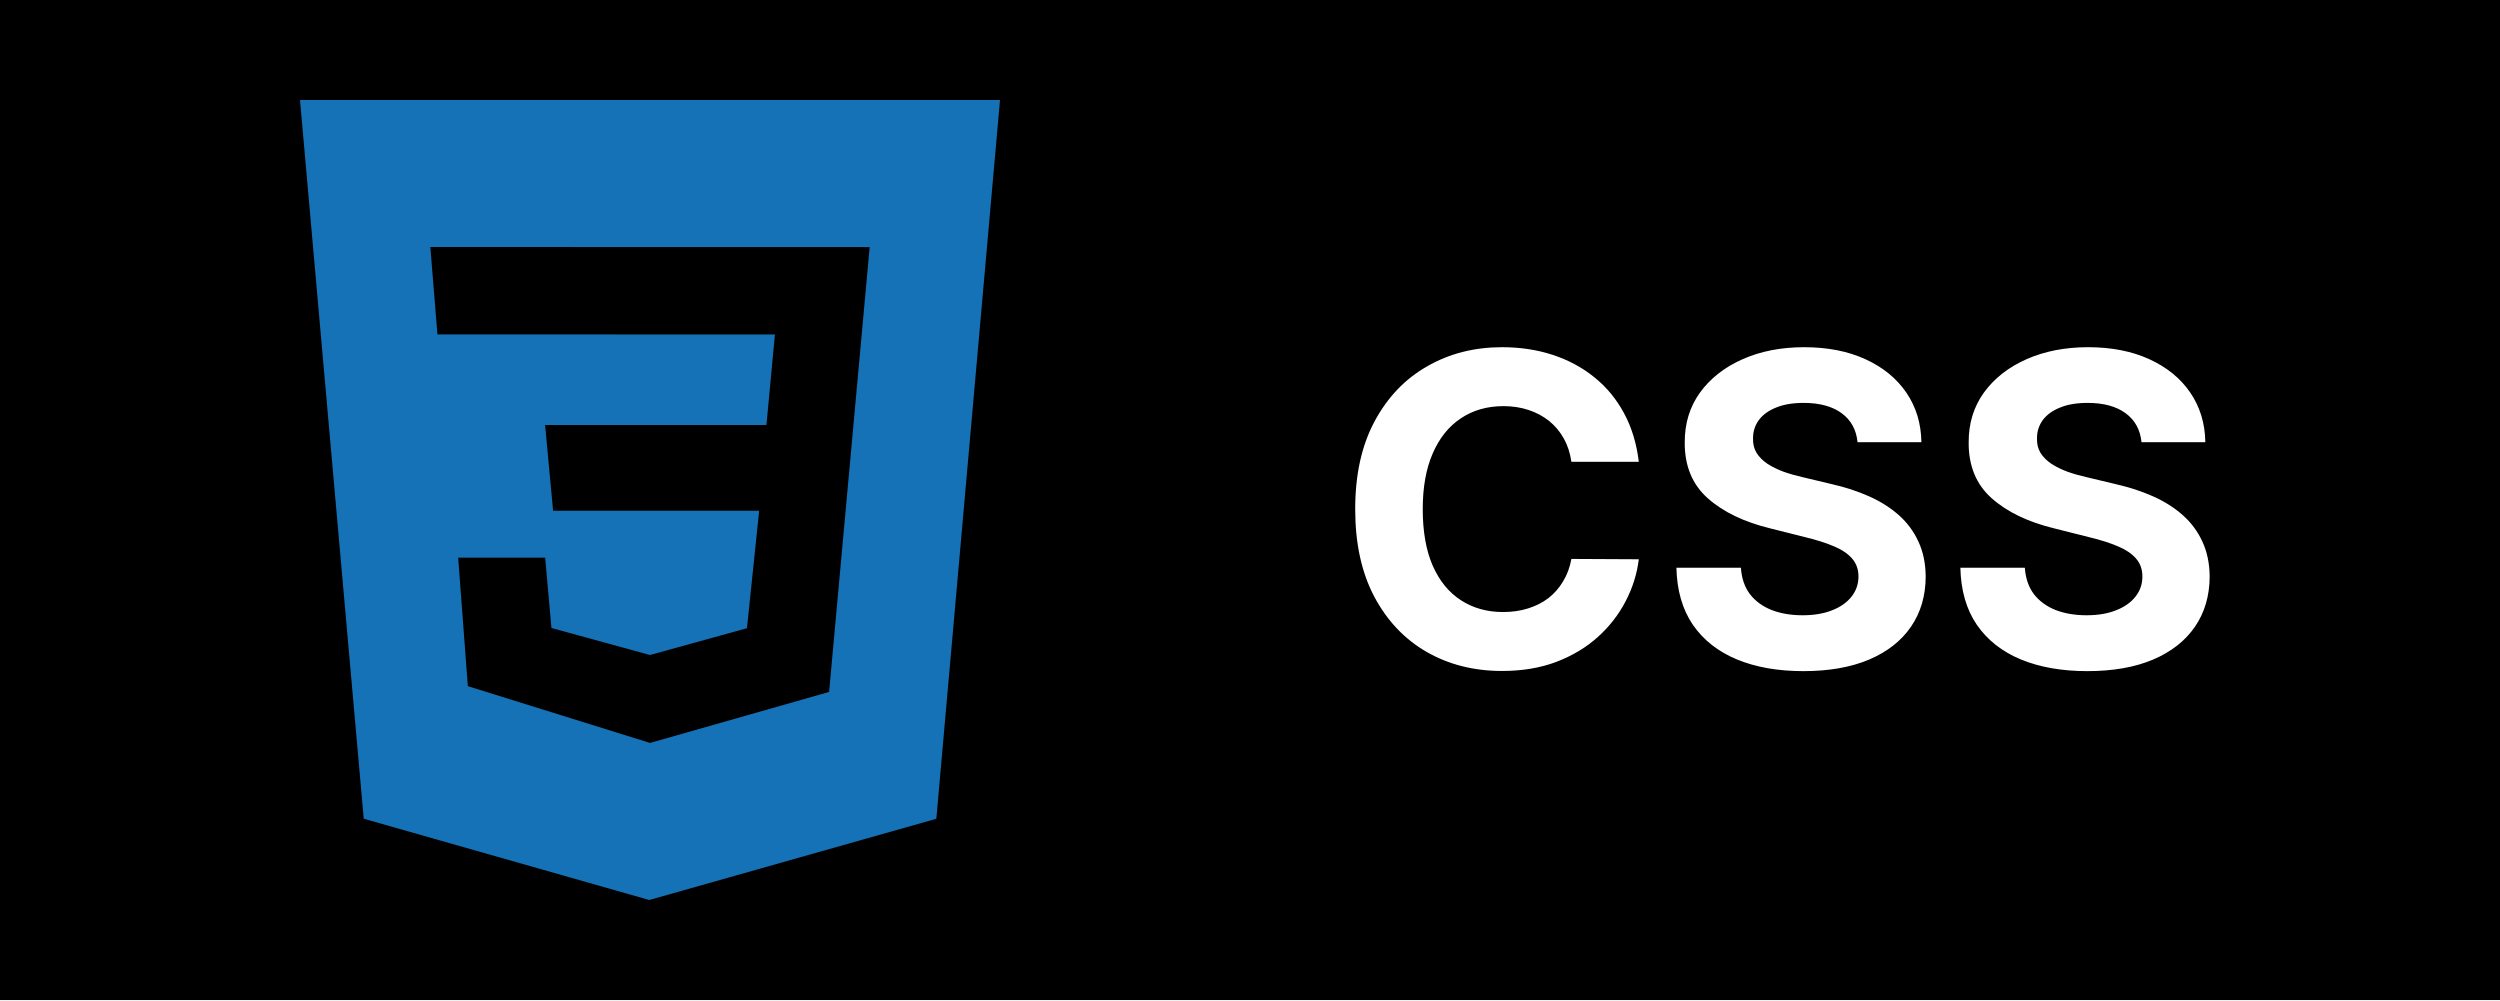
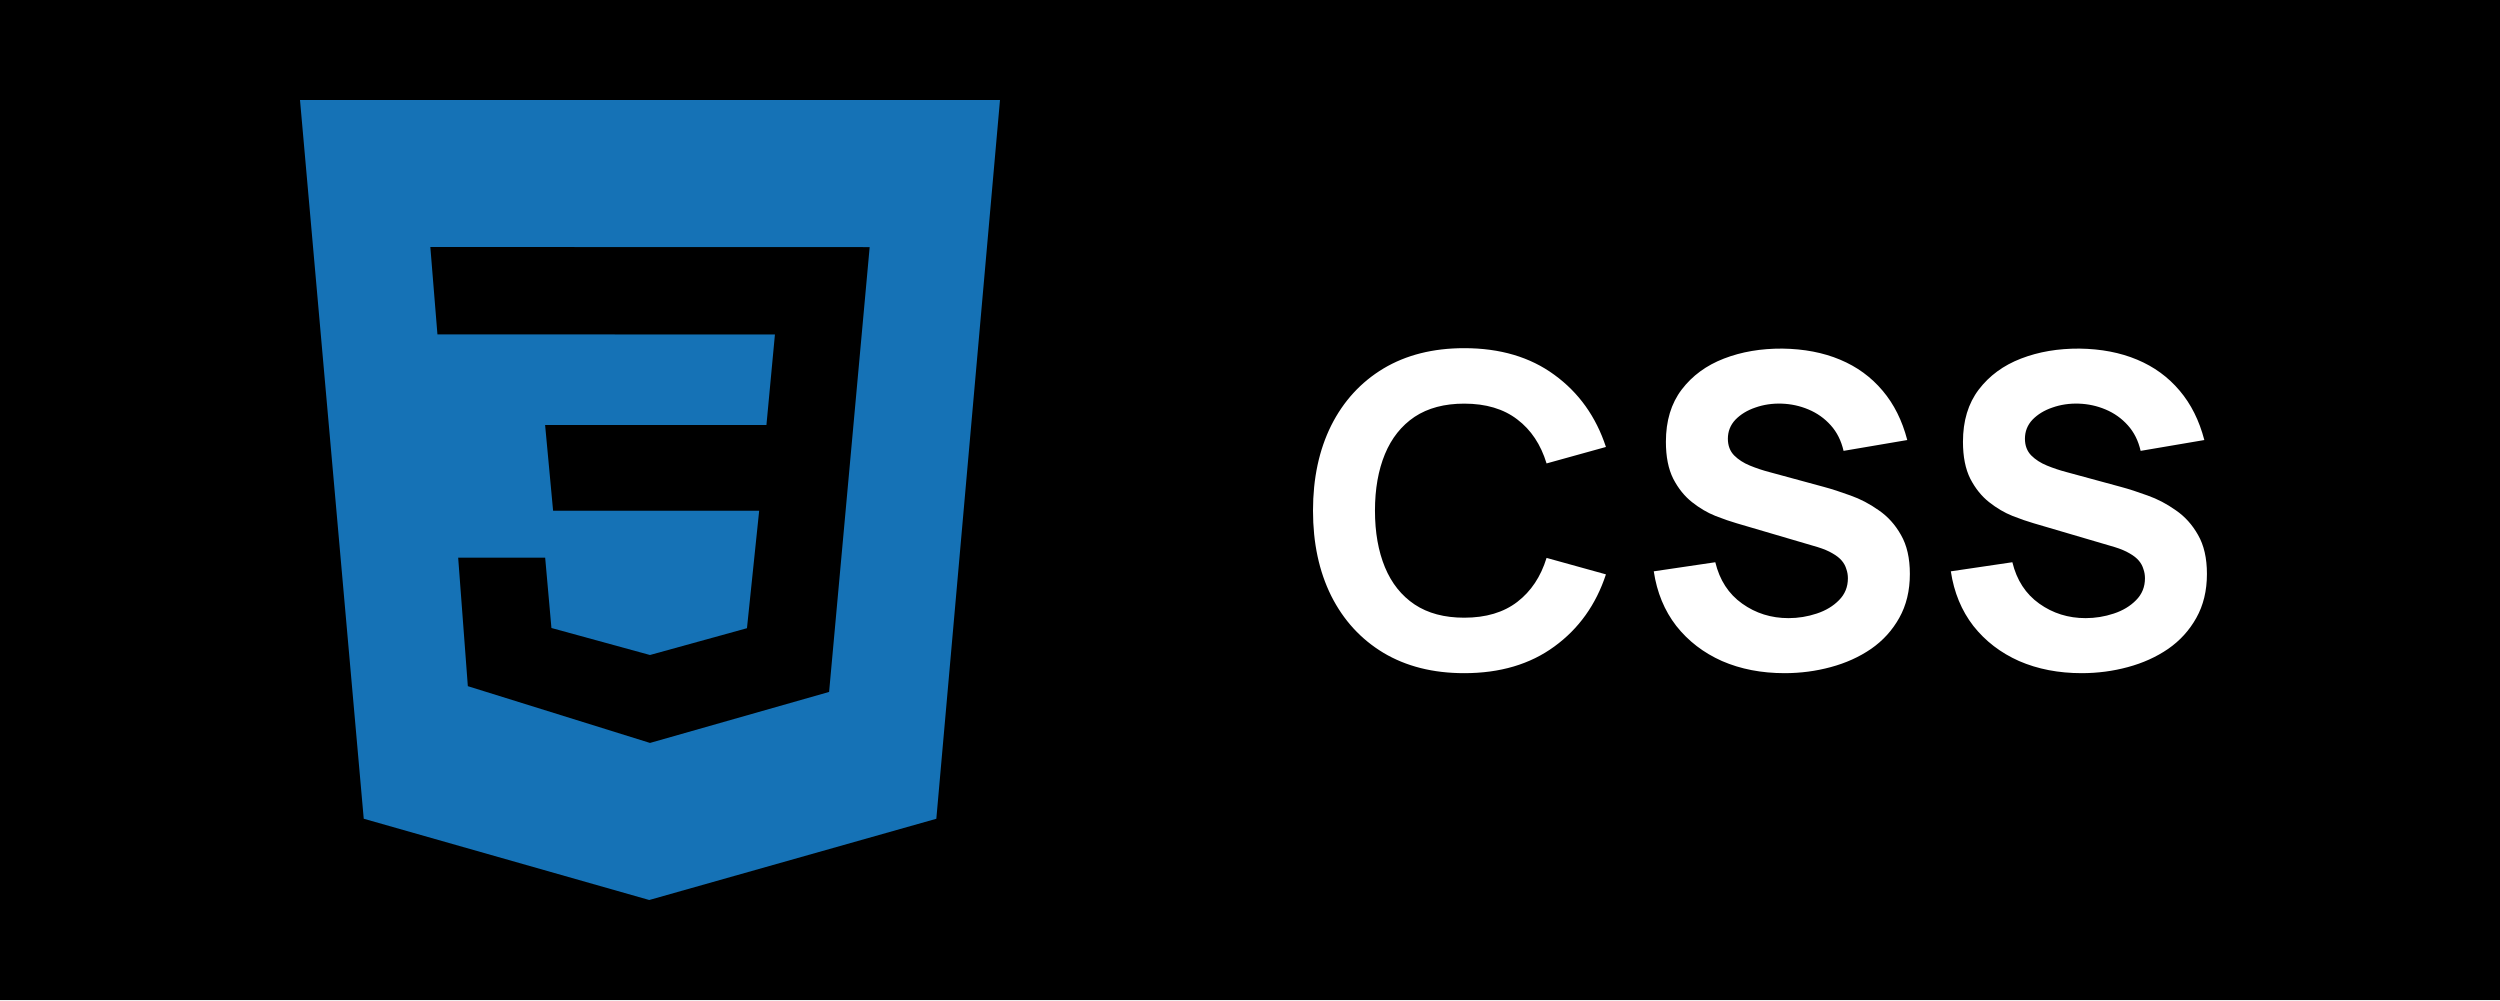
<svg xmlns="http://www.w3.org/2000/svg" width="75" height="30" viewBox="0 0 75 30" fill="none">
  <rect width="75" height="30" fill="black" />
-   <path d="M49.164 13.855H47.142C47.105 13.594 47.029 13.361 46.916 13.158C46.802 12.952 46.655 12.777 46.477 12.632C46.298 12.488 46.092 12.377 45.858 12.3C45.627 12.223 45.377 12.184 45.106 12.184C44.617 12.184 44.19 12.306 43.827 12.549C43.464 12.789 43.182 13.14 42.982 13.602C42.782 14.06 42.682 14.617 42.682 15.273C42.682 15.947 42.782 16.513 42.982 16.972C43.185 17.43 43.468 17.776 43.832 18.01C44.195 18.244 44.615 18.361 45.092 18.361C45.36 18.361 45.608 18.326 45.835 18.255C46.066 18.184 46.271 18.081 46.449 17.946C46.628 17.807 46.776 17.639 46.892 17.442C47.012 17.245 47.096 17.021 47.142 16.768L49.164 16.778C49.111 17.212 48.981 17.63 48.771 18.033C48.565 18.433 48.287 18.792 47.936 19.109C47.588 19.423 47.172 19.672 46.689 19.857C46.209 20.038 45.666 20.129 45.06 20.129C44.216 20.129 43.462 19.938 42.798 19.557C42.136 19.175 41.613 18.623 41.228 17.899C40.846 17.176 40.656 16.301 40.656 15.273C40.656 14.242 40.849 13.365 41.237 12.641C41.625 11.918 42.151 11.367 42.816 10.989C43.481 10.607 44.229 10.416 45.06 10.416C45.608 10.416 46.115 10.493 46.583 10.647C47.054 10.801 47.471 11.026 47.834 11.321C48.197 11.613 48.493 11.972 48.721 12.397C48.951 12.821 49.099 13.308 49.164 13.855ZM55.726 13.265C55.689 12.892 55.531 12.603 55.251 12.397C54.971 12.191 54.59 12.087 54.11 12.087C53.784 12.087 53.509 12.133 53.284 12.226C53.059 12.315 52.887 12.44 52.767 12.6C52.65 12.76 52.591 12.941 52.591 13.145C52.585 13.314 52.621 13.461 52.698 13.588C52.778 13.714 52.887 13.823 53.025 13.915C53.164 14.005 53.324 14.083 53.505 14.151C53.687 14.216 53.881 14.271 54.087 14.317L54.937 14.52C55.349 14.613 55.728 14.736 56.072 14.89C56.417 15.043 56.715 15.233 56.968 15.457C57.22 15.682 57.416 15.947 57.554 16.251C57.696 16.556 57.768 16.905 57.771 17.299C57.768 17.878 57.62 18.38 57.328 18.804C57.039 19.226 56.62 19.554 56.072 19.788C55.528 20.018 54.87 20.134 54.101 20.134C53.338 20.134 52.673 20.017 52.107 19.783C51.544 19.549 51.103 19.203 50.786 18.744C50.472 18.283 50.308 17.712 50.292 17.032H52.227C52.248 17.349 52.339 17.613 52.499 17.826C52.662 18.035 52.879 18.193 53.15 18.301C53.424 18.406 53.733 18.458 54.078 18.458C54.416 18.458 54.71 18.409 54.96 18.31C55.212 18.212 55.407 18.075 55.546 17.899C55.684 17.724 55.754 17.523 55.754 17.295C55.754 17.082 55.691 16.904 55.565 16.759C55.441 16.615 55.26 16.491 55.02 16.39C54.783 16.288 54.492 16.196 54.147 16.113L53.118 15.854C52.321 15.661 51.691 15.357 51.23 14.945C50.768 14.533 50.539 13.977 50.542 13.278C50.539 12.706 50.691 12.206 50.999 11.778C51.31 11.35 51.736 11.016 52.278 10.776C52.819 10.536 53.435 10.416 54.124 10.416C54.826 10.416 55.438 10.536 55.962 10.776C56.488 11.016 56.897 11.35 57.19 11.778C57.482 12.206 57.633 12.701 57.642 13.265H55.726ZM64.245 13.265C64.208 12.892 64.049 12.603 63.769 12.397C63.489 12.191 63.109 12.087 62.629 12.087C62.303 12.087 62.027 12.133 61.803 12.226C61.578 12.315 61.406 12.44 61.285 12.6C61.169 12.76 61.11 12.941 61.11 13.145C61.104 13.314 61.139 13.461 61.216 13.588C61.296 13.714 61.406 13.823 61.544 13.915C61.682 14.005 61.843 14.083 62.024 14.151C62.206 14.216 62.4 14.271 62.606 14.317L63.455 14.52C63.868 14.613 64.246 14.736 64.591 14.89C64.936 15.043 65.234 15.233 65.486 15.457C65.739 15.682 65.934 15.947 66.073 16.251C66.214 16.556 66.287 16.905 66.29 17.299C66.287 17.878 66.139 18.38 65.847 18.804C65.557 19.226 65.139 19.554 64.591 19.788C64.046 20.018 63.389 20.134 62.62 20.134C61.856 20.134 61.192 20.017 60.625 19.783C60.062 19.549 59.622 19.203 59.305 18.744C58.991 18.283 58.826 17.712 58.811 17.032H60.745C60.767 17.349 60.858 17.613 61.018 17.826C61.181 18.035 61.398 18.193 61.669 18.301C61.943 18.406 62.252 18.458 62.596 18.458C62.935 18.458 63.229 18.409 63.478 18.31C63.731 18.212 63.926 18.075 64.064 17.899C64.203 17.724 64.272 17.523 64.272 17.295C64.272 17.082 64.209 16.904 64.083 16.759C63.96 16.615 63.778 16.491 63.538 16.39C63.301 16.288 63.01 16.196 62.666 16.113L61.636 15.854C60.839 15.661 60.21 15.357 59.748 14.945C59.286 14.533 59.057 13.977 59.06 13.278C59.057 12.706 59.209 12.206 59.517 11.778C59.828 11.35 60.254 11.016 60.796 10.776C61.338 10.536 61.953 10.416 62.643 10.416C63.344 10.416 63.957 10.536 64.48 10.776C65.006 11.016 65.416 11.35 65.708 11.778C66 12.206 66.151 12.701 66.16 13.265H64.245Z" fill="white" />
+   <path d="M43.927 20.195C42.991 20.195 42.183 19.991 41.502 19.584C40.827 19.177 40.304 18.607 39.936 17.875C39.572 17.142 39.39 16.291 39.39 15.32C39.39 14.349 39.572 13.498 39.936 12.765C40.304 12.033 40.827 11.463 41.502 11.056C42.183 10.649 42.991 10.445 43.927 10.445C45.002 10.445 45.903 10.711 46.631 11.245C47.363 11.777 47.879 12.499 48.178 13.409L46.397 13.903C46.224 13.335 45.931 12.896 45.52 12.584C45.108 12.267 44.577 12.109 43.927 12.109C43.333 12.109 42.837 12.241 42.438 12.505C42.044 12.77 41.747 13.143 41.548 13.623C41.349 14.104 41.249 14.67 41.249 15.32C41.249 15.97 41.349 16.535 41.548 17.017C41.747 17.497 42.044 17.87 42.438 18.134C42.837 18.399 43.333 18.531 43.927 18.531C44.577 18.531 45.108 18.373 45.52 18.056C45.931 17.74 46.224 17.3 46.397 16.737L48.178 17.231C47.879 18.141 47.363 18.863 46.631 19.395C45.903 19.928 45.002 20.195 43.927 20.195ZM53.539 20.195C52.845 20.195 52.219 20.074 51.66 19.831C51.106 19.584 50.648 19.233 50.289 18.778C49.933 18.319 49.708 17.773 49.613 17.14L51.459 16.867C51.589 17.404 51.857 17.818 52.265 18.108C52.672 18.399 53.136 18.544 53.656 18.544C53.946 18.544 54.228 18.498 54.501 18.407C54.774 18.317 54.997 18.182 55.17 18.005C55.348 17.827 55.437 17.608 55.437 17.348C55.437 17.253 55.422 17.162 55.391 17.075C55.365 16.984 55.32 16.899 55.255 16.822C55.19 16.744 55.097 16.67 54.975 16.601C54.858 16.531 54.709 16.468 54.527 16.412L52.096 15.697C51.914 15.645 51.701 15.571 51.459 15.476C51.22 15.381 50.989 15.244 50.763 15.066C50.538 14.889 50.349 14.655 50.198 14.364C50.05 14.07 49.977 13.699 49.977 13.253C49.977 12.625 50.135 12.102 50.451 11.687C50.768 11.271 51.19 10.961 51.719 10.757C52.247 10.553 52.832 10.454 53.474 10.458C54.119 10.467 54.696 10.577 55.203 10.79C55.71 11.002 56.134 11.312 56.477 11.719C56.819 12.122 57.066 12.616 57.218 13.201L55.307 13.526C55.237 13.223 55.11 12.967 54.923 12.759C54.737 12.551 54.514 12.393 54.254 12.284C53.998 12.176 53.729 12.118 53.448 12.109C53.17 12.1 52.908 12.139 52.661 12.226C52.419 12.308 52.219 12.43 52.063 12.59C51.912 12.75 51.836 12.941 51.836 13.162C51.836 13.366 51.899 13.533 52.024 13.662C52.15 13.788 52.308 13.89 52.499 13.968C52.689 14.046 52.884 14.111 53.084 14.163L54.709 14.605C54.951 14.67 55.22 14.757 55.515 14.865C55.809 14.969 56.091 15.116 56.36 15.307C56.633 15.493 56.856 15.74 57.029 16.048C57.207 16.356 57.296 16.746 57.296 17.218C57.296 17.721 57.19 18.16 56.977 18.538C56.769 18.91 56.488 19.22 56.132 19.467C55.777 19.71 55.374 19.892 54.923 20.013C54.477 20.134 54.015 20.195 53.539 20.195ZM62.451 20.195C61.758 20.195 61.131 20.074 60.572 19.831C60.018 19.584 59.56 19.233 59.201 18.778C58.846 18.319 58.62 17.773 58.525 17.14L60.371 16.867C60.501 17.404 60.77 17.818 61.177 18.108C61.584 18.399 62.048 18.544 62.568 18.544C62.858 18.544 63.14 18.498 63.413 18.407C63.686 18.317 63.909 18.182 64.082 18.005C64.26 17.827 64.349 17.608 64.349 17.348C64.349 17.253 64.334 17.162 64.303 17.075C64.277 16.984 64.232 16.899 64.167 16.822C64.102 16.744 64.009 16.67 63.887 16.601C63.77 16.531 63.621 16.468 63.439 16.412L61.008 15.697C60.826 15.645 60.614 15.571 60.371 15.476C60.133 15.381 59.901 15.244 59.675 15.066C59.45 14.889 59.261 14.655 59.11 14.364C58.962 14.07 58.889 13.699 58.889 13.253C58.889 12.625 59.047 12.102 59.363 11.687C59.68 11.271 60.102 10.961 60.631 10.757C61.16 10.553 61.745 10.454 62.386 10.458C63.032 10.467 63.608 10.577 64.115 10.79C64.622 11.002 65.046 11.312 65.389 11.719C65.731 12.122 65.978 12.616 66.13 13.201L64.219 13.526C64.15 13.223 64.022 12.967 63.835 12.759C63.649 12.551 63.426 12.393 63.166 12.284C62.91 12.176 62.642 12.118 62.36 12.109C62.083 12.1 61.82 12.139 61.573 12.226C61.331 12.308 61.131 12.43 60.975 12.59C60.824 12.75 60.748 12.941 60.748 13.162C60.748 13.366 60.811 13.533 60.936 13.662C61.062 13.788 61.22 13.89 61.411 13.968C61.602 14.046 61.797 14.111 61.996 14.163L63.621 14.605C63.864 14.67 64.132 14.757 64.427 14.865C64.722 14.969 65.003 15.116 65.272 15.307C65.545 15.493 65.768 15.74 65.941 16.048C66.119 16.356 66.208 16.746 66.208 17.218C66.208 17.721 66.102 18.16 65.889 18.538C65.681 18.91 65.4 19.22 65.044 19.467C64.689 19.71 64.286 19.892 63.835 20.013C63.389 20.134 62.928 20.195 62.451 20.195Z" fill="white" />
  <path d="M9 3H30L28.09 24.563L19.477 27L10.912 24.562L9 3ZM26.09 7.413L12.91 7.41L13.123 10.032L23.248 10.034L22.993 12.75H16.353L16.593 15.323H22.775L22.409 18.846L19.499 19.65L16.543 18.84L16.355 16.73H13.745L14.035 20.585L19.5 22.288L24.873 20.758L26.09 7.413Z" fill="#1572B6" />
</svg>
